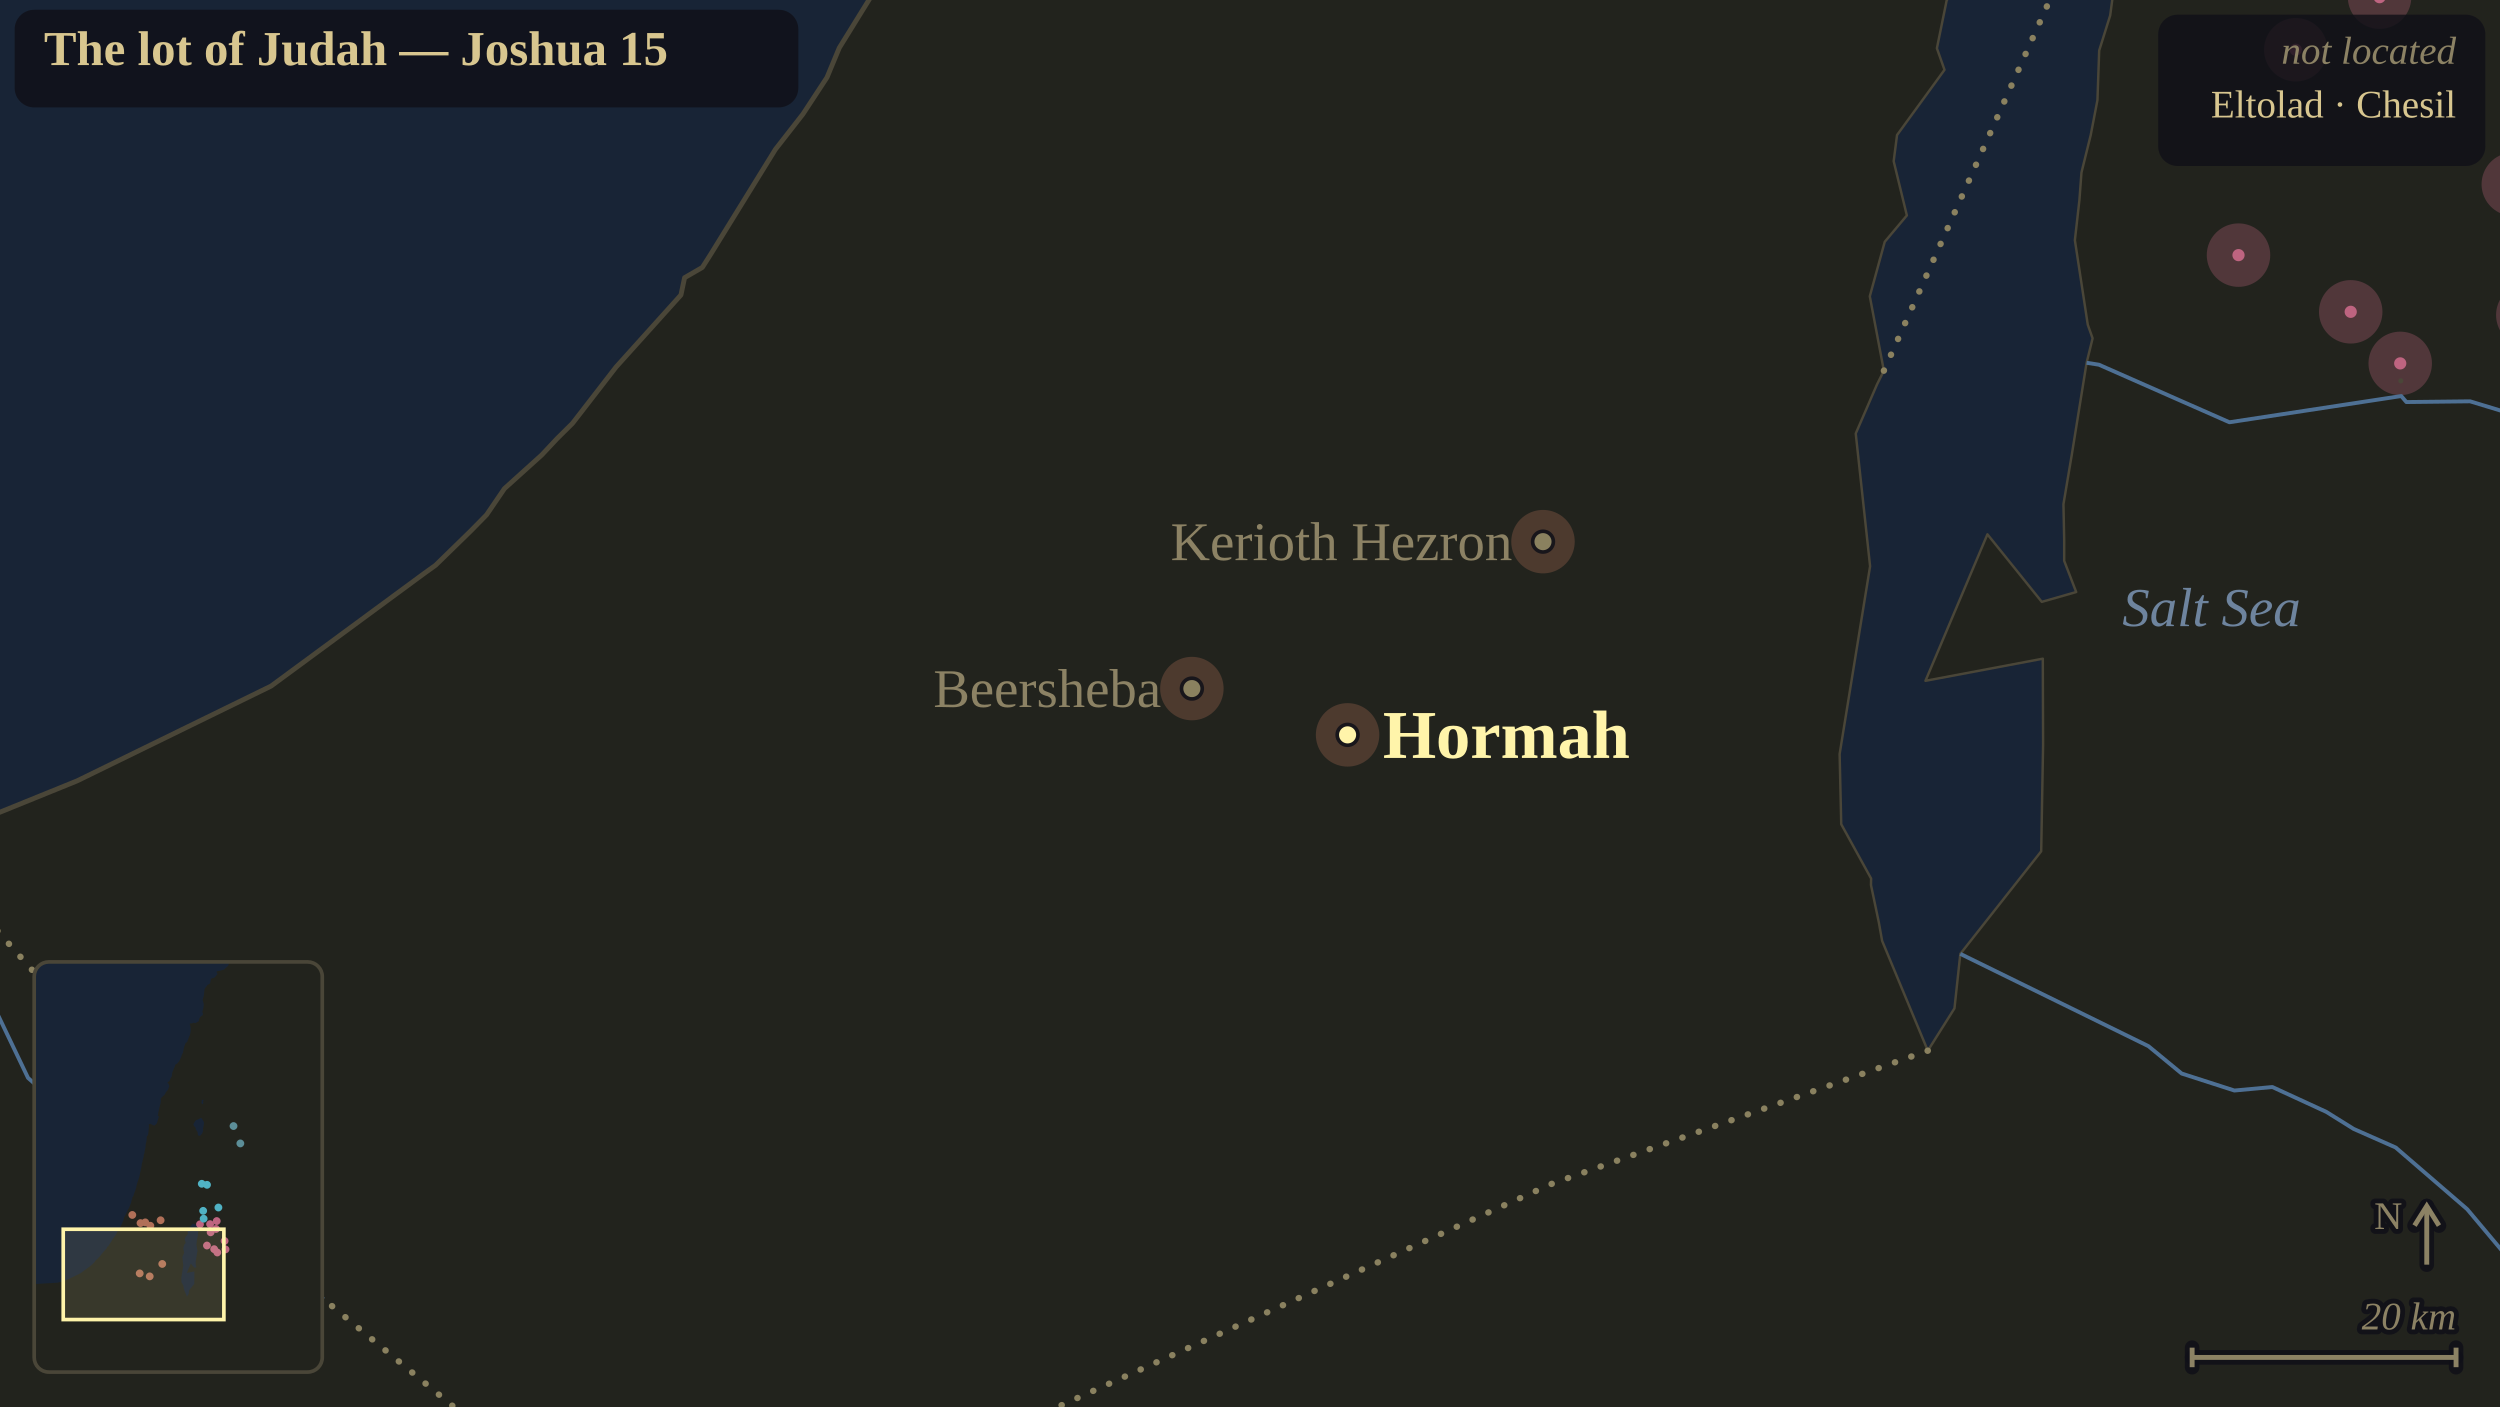
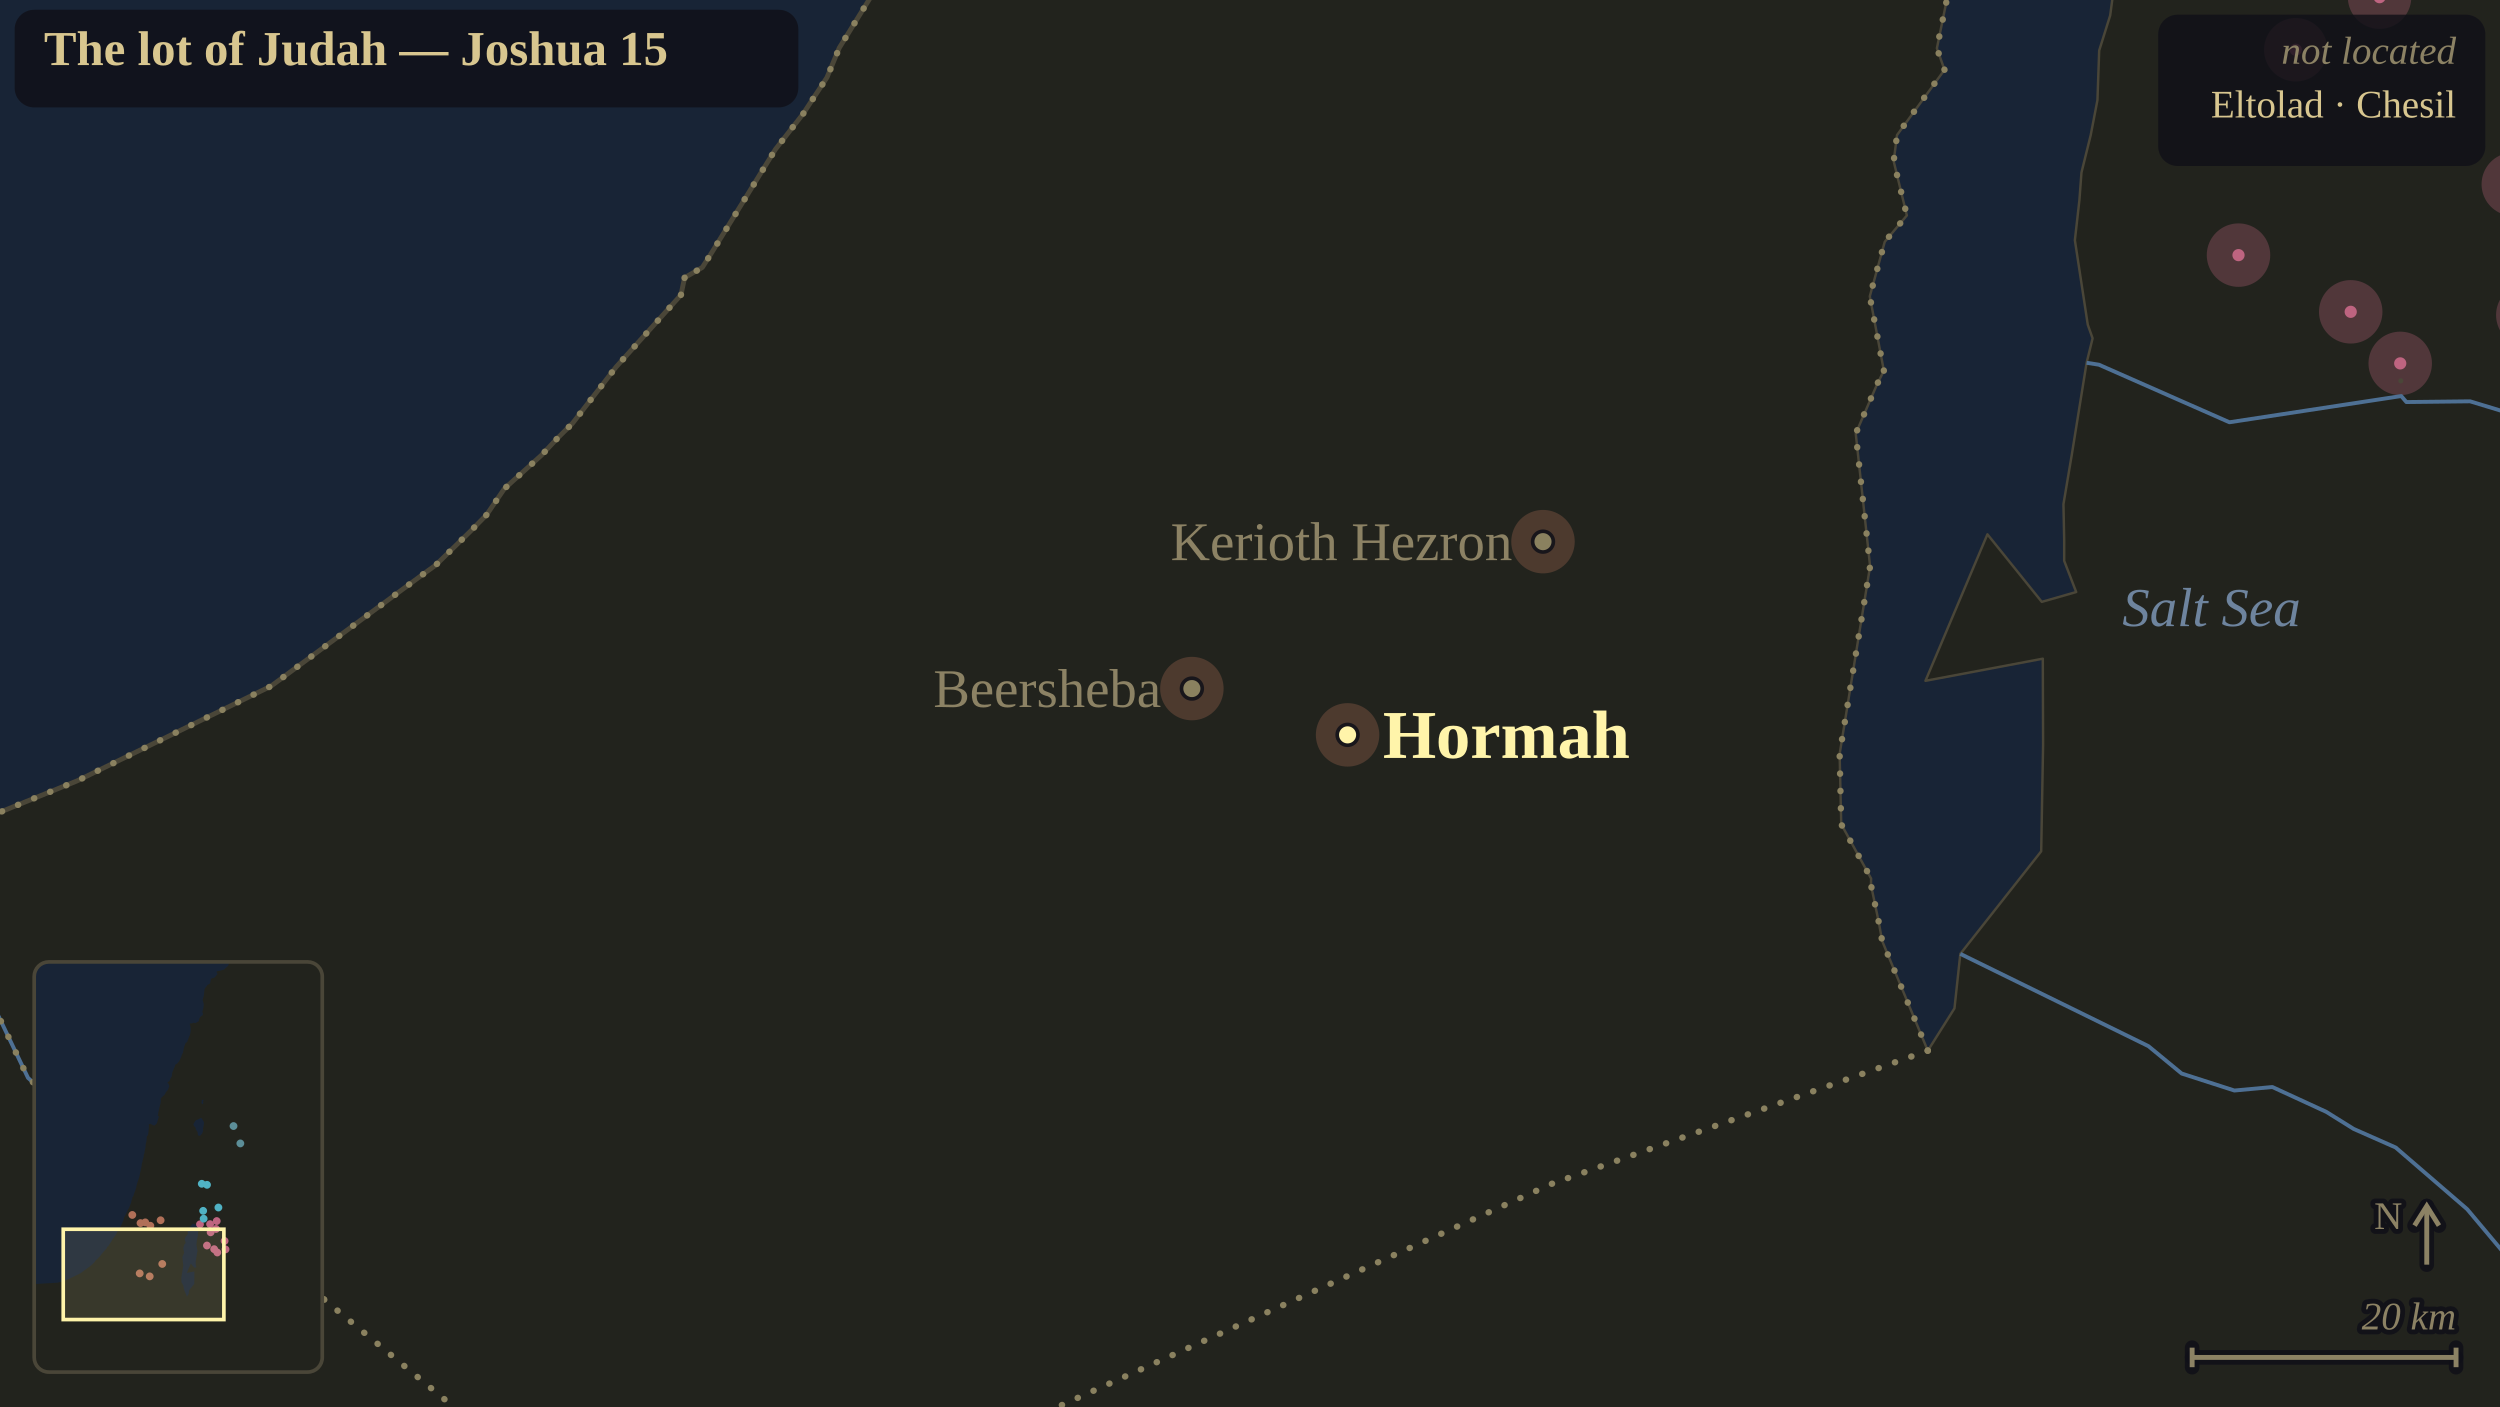
<svg xmlns="http://www.w3.org/2000/svg" viewBox="0 0 1024 576" width="1024" height="576" font-family="Georgia, 'Times New Roman', serif">
  <rect width="1024" height="576" fill="rgb(16,16,24)" />
  <g transform="translate(-65.01 -1641.14)">
    <animateTransform attributeName="transform" type="translate" values="-65.01 -1641.14;79.53 -1534.28" dur="0.90s" begin="0s" fill="freeze" calcMode="spline" keyTimes="0;1" keySplines="0.42 0 0.58 1" />
    <g transform="scale(6)">
      <rect x="-211.32" y="-250" width="693.11" height="915" fill="rgb(24,36,54)" />
      <polygon points="132.45,-212.6 133.3,-210.7 134.4,-209 137.61,-211.1 139.47,-211.8 144.54,-212.3 152.91,-211.5 154.51,-213.5 158.06,-218.5 161.61,-223.5 164.57,-227.6 161.02,-228.4 159.42,-229.9 163.47,-231.6 166.26,-231.6 172.52,-231.5 173.87,-232.8 178.86,-237.2 183.17,-241.9 184.52,-243.1 187.31,-246.2 189.34,-247 193.48,-247.1 195.51,-246.7 199.06,-244.7 201.43,-241.7 203.79,-239.5 204.38,-238 206.24,-230.3 207.09,-223.6 207.93,-221 207.85,-218.3 205.57,-214.4 204.05,-214.7 202.86,-213.8 201.43,-212 199.65,-211.5 198.13,-210.3 193.56,-205.7 189.85,-202.9 186.13,-201.7 180.55,-196.2 175.65,-191.5 171.67,-186.8 172.43,-184 175.56,-179.1 179.96,-172.3 183.17,-167.3 184.18,-165.6 187.06,-159.5 186.21,-155.5 184.61,-149.4 182.07,-145.5 177.5,-141.2 175.48,-140.3 174.46,-140.8 173.36,-140.4 176.24,-133.6 176.66,-131.3 174.63,-125.9 171.33,-122.9 171.67,-118.7 171.25,-115.7 169.14,-114.4 166.35,-113.7 166.6,-112.9 167.78,-112.7 168.29,-111.8 168.12,-110.8 169.31,-110 170.32,-108.7 170.66,-107.4 170.32,-106.4 167.78,-105.1 169.22,-104.4 173.28,-104.4 177.76,-102.1 182.58,-96.6 183.17,-92.8 183.17,-91 183.51,-85.6 183.76,-81.3 184.27,-79.5 184.69,-73.2 183.76,-72.2 183.17,-69.9 181.9,-62 181.22,-59 179.87,-53.9 180.21,-48.9 179.7,-46.3 179.96,-43.7 181.14,-39 181.14,-36.8 181.56,-34.4 182.41,-32 184.44,-26.7 186.89,-21.3 187.9,-18.8 188.24,-16 187.82,-11 186.21,-6.3 181.56,-2.1 176.91,-0.9 175.73,-0.7 173.7,-0.1 174.88,2.6 171.76,6.2 167.95,7.5 166.94,12.5 164.15,14.2 161.11,18.3 161.02,19.5 160.52,23.9 160.26,25.7 159.08,30 159.92,33 160.26,35 159.84,38.7 158.66,43.1 159.25,43.7 159.42,45.7 158.74,46.5 156.71,47.9 156.04,49.2 155.36,50 155.27,51.7 154.68,52.8 151.47,54.6 149.44,54.2 147.67,55 146.57,54.9 145.64,55.1 145.3,55.7 145.64,56.3 145.98,57.3 146.31,58.8 146.4,62.6 145.81,66.4 143.69,71.7 142.68,74.5 140.82,76.1 139.38,80.2 138.12,86.1 136.93,88.5 136.09,91.3 133.89,95.5 131.78,97.8 130,98.8 129.66,100.2 126.87,106.9 126.28,111.1 124.59,114.2 124.17,115.6 122.82,117 121.97,117.4 121.8,118.3 122.9,119 123.66,121.8 122.31,125.2 119.86,128.5 118.76,130.6 115.21,133.9 114.45,135.7 114.6,136.2 114.65,137.39 114.25,140.19 113.22,144.05 112.61,147.04 112.06,149.08 111.82,151.23 111.28,153.07 111.55,153.06 112.61,154 110.52,160.92 109.98,161.69 108.69,162.73 107.86,163.56 106.04,162.99 103.71,161.59 102.49,161.96 101.88,162.51 102,164.39 101.52,170.31 101.24,172.63 100.65,174.15 100.07,174.47 99.6,175.64 99.62,178 99.25,180.81 98.59,183.26 98.47,186.11 97.37,191.04 97.23,192.89 96.29,194.77 96.6,195.93 95.81,198.57 95.35,200.39 95.04,202.14 94.34,204.75 94.27,205.42 94.09,207.03 93.87,208.14 93.03,211.94 91.77,218.19 90.93,220.64 89.33,225.48 88.78,227.64 88.57,229.08 87.72,231.94 86.71,234.61 86.49,235.22 86.15,235.95 85.75,237.54 85.46,238.47 84.48,239.64 84.29,241.36 83.57,242.83 83.05,245.38 80.92,250.81 80.37,251.97 79.73,252.72 79.37,254.26 76.15,260.26 75.34,261.97 75.3,263.47 74.22,265.53 73.72,266.97 71.78,270.89 68.13,276.79 67.29,278.81 65.65,281.31 63.77,283.72 59.34,290.9 58.78,291.78 57.57,292.48 57.32,293.66 52.89,298.58 49.92,302.42 48.86,303.47 47.82,304.58 45.27,306.88 44.05,308.67 42.99,309.75 40.57,312.11 39.79,312.67 29.34,320.36 16.1,326.83 8.76,329.81 7.36,329.6 7.02,329.92 4.78,330.43 -8.65,331.21 -22.07,332 -28.25,327.56 -47.36,323.17 -55.09,322.5 -61.31,326.56 -82.65,330.8 -103.98,335.03 -122.28,317.69 -130.08,318 -141.35,309.37 -152.2,300.33 -161.05,292.31 -161.39,292.5 -167.52,298.31 -188.2,300.88 -206.93,292.89 -295.84,292.89 -295.84,765 566.33,765 566.33,-350 132.45,-350" fill="rgb(34,35,29)" />
      <polygon points="157.36,155.38 158,155.67 160.23,159.36 160.41,159.83 160.48,160.89 160.18,163.06 159.99,164.06 159.7,165.97 159.4,166.44 159.61,168.47 159.42,169.33 159.21,170.19 158.22,172.53 157.83,172.69 156.36,174.37 155.46,174.36 154.11,173.84 154,173.2 153.89,172.67 153.84,171.58 153.72,170.83 153.11,169.22 152.24,168.33 151.89,167.47 151.57,166.34 151.49,165.64 151,164.92 150.08,164.36 149.45,162.86 149.24,162.5 149.37,161.67 149.85,161.06 150.05,160.57 151.21,158.5 152.17,157.81 154.26,156.89 155.27,156.31 155.93,156.06" fill="rgb(24,36,54)" />
      <polygon points="158.84,140.94 158.06,139.91 157.73,139.11 158.23,136.25 160.35,136.11 159.38,137.97 159.82,139.47 159.75,139.87 159.06,140.47" fill="rgb(24,36,54)" />
      <polygon points="152.85,268.86 154.35,268.1 155.13,272.78 154.89,274.58 154.14,276.97 154.02,280.36 153.56,282.75 152.93,285.3 152.79,287.18 152.48,289.92 153.36,295.69 153.69,296.62 153.28,298.29 152.27,304.56 151.7,307.94 151.75,310.39 151.75,311.81 152.57,313.94 150.22,314.61 146.51,310 142.28,320 150.29,318.49 150.31,324.36 150.18,331.64 144.66,338.64 144.26,342.36 142.44,345.25 139.32,337.75 139.1,336.51 138.56,333.94 138.57,333.5 136.53,329.79 136.42,325 138.5,312.18 137.52,303.12 138.98,299.75 139.44,298.83 138.48,293.75 139.5,290.03 141.01,288.23 140.11,284.53 140.34,282.74 143.58,278.29 143.06,276.82 143.73,273.54 146.18,270.45 148.58,267.67" fill="rgb(24,36,54)" />
      <g stroke-width="4.333" stroke-linejoin="round" stroke-linecap="round">
        <path d="M174.69 298.33h0" stroke="rgb(190,100,128)" stroke-opacity="0.3" />
        <path d="M173.28 273.33h0" stroke="rgb(190,100,128)" stroke-opacity="0.3" />
        <path d="M174.03 264.92h0" stroke="rgb(190,100,128)" stroke-opacity="0.3" />
        <path d="M171.31 294.81h0" stroke="rgb(190,100,128)" stroke-opacity="0.3" />
        <path d="M167.56 276.92h0" stroke="rgb(190,100,128)" stroke-opacity="0.3" />
        <path d="M182.41 286.1h0" stroke="rgb(190,100,128)" stroke-opacity="0.3" />
        <path d="M183.4 295.03h0" stroke="rgb(190,100,128)" stroke-opacity="0.3" />
        <path d="M163.65 290.94h0" stroke="rgb(190,100,128)" stroke-opacity="0.3" />
        <path d="M166.99 268.22h0" stroke="rgb(190,100,128)" stroke-opacity="0.3" />
        <path d="M156.24 268.41h0" stroke="rgb(190,100,128)" stroke-opacity="0.3" />
        <path d="M175.82 250.55h0" stroke="rgb(80,178,196)" stroke-opacity="0.3" />
        <path d="M163.7 226.43h0" stroke="rgb(80,178,196)" stroke-opacity="0.3" />
        <path d="M160.13 262.44h0" stroke="rgb(80,178,196)" stroke-opacity="0.3" />
        <path d="M159.64 254.09h0" stroke="rgb(80,178,196)" stroke-opacity="0.3" />
        <path d="M158.17 225.34h0" stroke="rgb(80,178,196)" stroke-opacity="0.3" />
        <path d="M191.87 164h0" stroke="rgb(92,142,152)" stroke-opacity="0.3" />
        <path d="M199.15 182.47h0" stroke="rgb(92,142,152)" stroke-opacity="0.3" />
        <path d="M114.43 264.1h0" stroke="rgb(176,112,88)" stroke-opacity="0.3" />
        <path d="M103.52 269.94h0" stroke="rgb(176,112,88)" stroke-opacity="0.3" />
        <path d="M98.12 266.36h0" stroke="rgb(176,112,88)" stroke-opacity="0.3" />
        <path d="M93.07 267.11h0" stroke="rgb(176,112,88)" stroke-opacity="0.3" />
        <path d="M84.35 258.44h0" stroke="rgb(176,112,88)" stroke-opacity="0.3" />
        <path d="M116.17 310.5h0" stroke="rgb(176,112,88)" stroke-opacity="0.3" />
        <path d="M92.2 320.53h0" stroke="rgb(176,112,88)" stroke-opacity="0.3" />
        <path d="M102.83 323.69h0" stroke="rgb(176,112,88)" stroke-opacity="0.3" />
        <g opacity="0">
          <animate attributeName="opacity" values="0;1" begin="0.90s" dur="0.80s" fill="freeze" calcMode="spline" keyTimes="0;1" keySplines="0.42 0 0.58 1" />
          <path d="M78.74 305.88h0" stroke="rgb(176,112,88)" stroke-opacity="0.3" />
        </g>
      </g>
      <g stroke-width="0.167" stroke-linejoin="round">
        <polygon points="157.36,155.38 158,155.67 160.23,159.36 160.41,159.83 160.48,160.89 160.18,163.06 159.99,164.06 159.7,165.97 159.4,166.44 159.61,168.47 159.42,169.33 159.21,170.19 158.22,172.53 157.83,172.69 156.36,174.37 155.46,174.36 154.11,173.84 154,173.2 153.89,172.67 153.84,171.58 153.72,170.83 153.11,169.22 152.24,168.33 151.89,167.47 151.57,166.34 151.49,165.64 151,164.92 150.08,164.36 149.45,162.86 149.24,162.5 149.37,161.67 149.85,161.06 150.05,160.57 151.21,158.5 152.17,157.81 154.26,156.89 155.27,156.31 155.93,156.06" fill="none" stroke="rgb(74,70,56)" />
        <polygon points="158.84,140.94 158.06,139.91 157.73,139.11 158.23,136.25 160.35,136.11 159.38,137.97 159.82,139.47 159.75,139.87 159.06,140.47" fill="none" stroke="rgb(74,70,56)" />
        <polygon points="152.85,268.86 154.35,268.1 155.13,272.78 154.89,274.58 154.14,276.97 154.02,280.36 153.56,282.75 152.93,285.3 152.79,287.18 152.48,289.92 153.36,295.69 153.69,296.62 153.28,298.29 152.27,304.56 151.7,307.94 151.75,310.39 151.75,311.81 152.57,313.94 150.22,314.61 146.51,310 142.28,320 150.29,318.49 150.31,324.36 150.18,331.64 144.66,338.64 144.26,342.36 142.44,345.25 139.32,337.75 139.1,336.51 138.56,333.94 138.57,333.5 136.53,329.79 136.42,325 138.5,312.18 137.52,303.12 138.98,299.75 139.44,298.83 138.48,293.75 139.5,290.03 141.01,288.23 140.11,284.53 140.34,282.74 143.58,278.29 143.06,276.82 143.73,273.54 146.18,270.45 148.58,267.67" fill="none" stroke="rgb(74,70,56)" />
      </g>
      <g stroke-width="0.333" stroke-linejoin="round">
        <polyline points="132.45,-212.6 133.3,-210.7 134.4,-209 137.61,-211.1 139.47,-211.8 144.54,-212.3 152.91,-211.5 154.51,-213.5 158.06,-218.5 161.61,-223.5 164.57,-227.6 161.02,-228.4 159.42,-229.9 163.47,-231.6 166.26,-231.6 172.52,-231.5 173.87,-232.8 178.86,-237.2 183.17,-241.9 184.52,-243.1 187.31,-246.2 189.34,-247 193.48,-247.1 195.51,-246.7 199.06,-244.7 201.43,-241.7 203.79,-239.5 204.38,-238 206.24,-230.3 207.09,-223.6 207.93,-221 207.85,-218.3 205.57,-214.4 204.05,-214.7 202.86,-213.8 201.43,-212 199.65,-211.5 198.13,-210.3 193.56,-205.7 189.85,-202.9 186.13,-201.7 180.55,-196.2 175.65,-191.5 171.67,-186.8 172.43,-184 175.56,-179.1 179.96,-172.3 183.17,-167.3 184.18,-165.6 187.06,-159.5 186.21,-155.5 184.61,-149.4 182.07,-145.5 177.5,-141.2 175.48,-140.3 174.46,-140.8 173.36,-140.4 176.24,-133.6 176.66,-131.3 174.63,-125.9 171.33,-122.9 171.67,-118.7 171.25,-115.7 169.14,-114.4 166.35,-113.7 166.6,-112.9 167.78,-112.7 168.29,-111.8 168.12,-110.8 169.31,-110 170.32,-108.7 170.66,-107.4 170.32,-106.4 167.78,-105.1 169.22,-104.4 173.28,-104.4 177.76,-102.1 182.58,-96.6 183.17,-92.8 183.17,-91 183.51,-85.6 183.76,-81.3 184.27,-79.5 184.69,-73.2 183.76,-72.2 183.17,-69.9 181.9,-62 181.22,-59 179.87,-53.9 180.21,-48.9 179.7,-46.3 179.96,-43.7 181.14,-39 181.14,-36.8 181.56,-34.4 182.41,-32 184.44,-26.7 186.89,-21.3 187.9,-18.8 188.24,-16 187.82,-11 186.21,-6.3 181.56,-2.1 176.91,-0.9 175.73,-0.7 173.7,-0.1 174.88,2.6 171.76,6.2 167.95,7.5 166.94,12.5 164.15,14.2 161.11,18.3 161.02,19.5 160.52,23.9 160.26,25.7 159.08,30 159.92,33 160.26,35 159.84,38.7 158.66,43.1 159.25,43.7 159.42,45.7 158.74,46.5 156.71,47.9 156.04,49.2 155.36,50 155.27,51.7 154.68,52.8 151.47,54.6 149.44,54.2 147.67,55 146.57,54.9 145.64,55.1 145.3,55.7 145.64,56.3 145.98,57.3 146.31,58.8 146.4,62.6 145.81,66.4 143.69,71.7 142.68,74.5 140.82,76.1 139.38,80.2 138.12,86.1 136.93,88.5 136.09,91.3 133.89,95.5 131.78,97.8 130,98.8 129.66,100.2 126.87,106.9 126.28,111.1 124.59,114.2 124.17,115.6 122.82,117 121.97,117.4 121.8,118.3 122.9,119 123.66,121.8 122.31,125.2 119.86,128.5 118.76,130.6 115.21,133.9 114.45,135.7 114.6,136.2 114.65,137.39 114.25,140.19 113.22,144.05 112.61,147.04 112.06,149.08 111.82,151.23 111.28,153.07 111.55,153.06 112.61,154 110.52,160.92 109.98,161.69 108.69,162.73 107.86,163.56 106.04,162.99 103.71,161.59 102.49,161.96 101.88,162.51 102,164.39 101.52,170.31 101.24,172.63 100.65,174.15 100.07,174.47 99.6,175.64 99.62,178 99.25,180.81 98.59,183.26 98.47,186.11 97.37,191.04 97.23,192.89 96.29,194.77 96.6,195.93 95.81,198.57 95.35,200.39 95.04,202.14 94.34,204.75 94.27,205.42 94.09,207.03 93.87,208.14 93.03,211.94 91.77,218.19 90.93,220.64 89.33,225.48 88.78,227.64 88.57,229.08 87.72,231.94 86.71,234.61 86.49,235.22 86.15,235.95 85.75,237.54 85.46,238.47 84.48,239.64 84.29,241.36 83.57,242.83 83.05,245.38 80.92,250.81 80.37,251.97 79.73,252.72 79.37,254.26 76.15,260.26 75.34,261.97 75.3,263.47 74.22,265.53 73.72,266.97 71.78,270.89 68.13,276.79 67.29,278.81 65.65,281.31 63.77,283.72 59.34,290.9 58.78,291.78 57.57,292.48 57.32,293.66 52.89,298.58 49.92,302.42 48.86,303.47 47.82,304.58 45.27,306.88 44.05,308.67 42.99,309.75 40.57,312.11 39.79,312.67 29.34,320.36 16.1,326.83 8.76,329.81 7.36,329.6 7.02,329.92 4.78,330.43 -8.65,331.21 -22.07,332 -28.25,327.56 -47.36,323.17 -55.09,322.5 -61.31,326.56 -82.65,330.8 -103.98,335.03 -122.28,317.69 -130.08,318 -141.35,309.37 -152.2,300.33 -161.05,292.31 -161.39,292.5 -167.52,298.31 -188.2,300.88 -206.93,292.89" fill="none" stroke="rgb(74,70,56)" />
      </g>
      <g stroke-width="0.267" stroke-linejoin="round">
        <polyline points="163.79,103.59 162.53,104.14 159.87,112.99 158.36,117.73 158.45,121.18 158.44,122.48 158,126.33" fill="none" stroke="rgb(78,112,148)" />
        <polyline points="160.77,120.1 159.64,122 158.57,125.41 158,126.33" fill="none" stroke="rgb(78,112,148)" />
        <polyline points="164.36,120.16 163.3,120.9 159.81,123.36 159.16,125.13 158.57,125.41" fill="none" stroke="rgb(78,112,148)" />
        <polyline points="158,126.33 157.85,126.67 157.19,127.78 157.15,134.67 158.84,140.94 158.77,142.78 158.77,143.97 158.86,149.19 158.27,151.82 158.55,152.8 157.49,154.85 157.36,155.38" fill="none" stroke="rgb(78,112,148)" />
        <polyline points="154.11,173.84 153.25,174.77 153.14,176.11 153.36,180.22 153.39,182.53 154.26,185.94 153.31,188.33 154.31,195.31 153.68,200.89 152.74,203.59 152.5,206.11 151.98,208.53 152.9,209.97 152.94,213.03 153.14,217.64 153.15,219.84 153.16,225.84 151.56,233.47 150.89,234.74 151.85,245.84 151.24,257.06 151.37,257.58 151.85,261.29 151.99,264.89 152.85,268.86" fill="none" stroke="rgb(78,112,148)" />
        <polyline points="179.31,171.58 177.76,172.03 176.71,172.49 172.26,170.69 169.1,170.83 164.25,174.1 161.9,176.6 160.32,177.06 153.36,180.22" fill="none" stroke="rgb(78,112,148)" />
        <polyline points="183.68,251.56 184.78,249.95 188.16,246.2 194.11,243.22 196.17,236.26 196.57,231.93 190.94,224.61 181.29,222.46 178.76,223.44 173.13,225.96 163.69,226.44 160.52,225.52 154.81,230.79 151.56,233.47" fill="none" stroke="rgb(78,112,148)" />
        <polyline points="185.97,302.9 179.46,300.92 175.11,300.97 174.76,300.56 163.03,302.35 154.12,298.42 153.28,298.29" fill="none" stroke="rgb(78,112,148)" />
        <polyline points="182.14,359.5 179.26,356.07 174.38,351.86 171.51,350.59 169.65,349.43 165.96,347.73 163.37,347.97 159.77,346.81 157.5,344.94 144.66,338.64" fill="none" stroke="rgb(78,112,148)" />
        <polyline points="131.37,197.17 126.79,186.67 119.9,179.63 114.93,176.47 113.92,172.51 112.64,170.48 110.66,166.33 107.86,163.56" fill="none" stroke="rgb(78,112,148)" />
        <polyline points="99.47,234.56 98.54,233.81 98.14,232.27 97.09,232.61 94.67,233.44 89.48,235.36 88.9,235.03 88.23,235.2 86.71,234.61" fill="none" stroke="rgb(78,112,148)" />
        <polyline points="32.94,362.22 31.06,361.19 22.82,356 12.75,347.11 4.78,330.43" fill="none" stroke="rgb(78,112,148)" />
      </g>
      <g stroke-width="0.333" stroke-dasharray="0.017,1.167" stroke-linejoin="round" stroke-linecap="round">
        <polyline points="174.69,298.33 174.76,300.56" fill="none" stroke="rgb(74,70,56)" />
-         <polyline points="151.56,233.47 154.11,173.84" fill="none" stroke="rgb(74,70,56)" />
+         <polyline points="151.99,264.89 151.85,261.29 151.37,257.58 151.24,257.06 151.85,245.84 150.89,234.74 151.56,233.47" fill="none" stroke="rgb(74,70,56)" />
+         <polyline points="151.56,233.47 153.16,225.84 153.15,219.84 153.14,217.64 152.94,213.03 152.9,209.97 151.98,208.53 152.5,206.11 152.74,203.59 153.68,200.89 154.31,195.31 153.31,188.33 154.26,185.94 153.39,182.53 153.36,180.22 153.14,176.11 153.25,174.77 154.11,173.84" fill="none" stroke="rgb(74,70,56)" />
      </g>
      <g stroke-width="0.433" stroke-dasharray="0.017,1.167" stroke-linejoin="round" stroke-linecap="round">
-         <polyline points="142.44,345.25 116.79,354.33 58.17,380.8" fill="none" stroke="rgb(138,129,95)" />
-         <polyline points="58.17,380.8 52.12,378.11 32.94,362.22 4.78,330.43" fill="none" stroke="rgb(138,129,95)" />
-         <polyline points="139.44,298.83 152.85,268.86" fill="none" stroke="rgb(138,129,95)" />
+         <polyline points="142.44,345.25 116.79,354.33" fill="none" stroke="rgb(138,129,95)" />
+         <polyline points="116.79,354.33 58.17,380.8" fill="none" stroke="rgb(138,129,95)" />
+         <polyline points="58.17,380.8 52.12,378.11" fill="none" stroke="rgb(138,129,95)" />
+         <polyline points="52.12,378.11 32.94,362.22" fill="none" stroke="rgb(138,129,95)" />
+         <polyline points="32.94,362.22 31.06,361.19 22.82,356 12.75,347.11 4.78,330.43" fill="none" stroke="rgb(138,129,95)" />
+         <polyline points="142.44,345.25 139.32,337.75 139.1,336.51 138.56,333.94 138.57,333.5 136.53,329.79 136.42,325 138.5,312.18 137.52,303.12 138.98,299.75 139.44,298.83" fill="none" stroke="rgb(138,129,95)" />
+         <polyline points="139.44,298.83 138.48,293.75 139.5,290.03 141.01,288.23 140.11,284.53 140.34,282.74 143.58,278.29 143.06,276.82 143.73,273.54 146.18,270.45 148.58,267.67 152.85,268.86" fill="none" stroke="rgb(138,129,95)" />
        <polyline points="152.85,268.86 148.08,262.97" fill="none" stroke="rgb(138,129,95)" />
        <polyline points="148.08,262.97 125.61,268.28" fill="none" stroke="rgb(138,129,95)" />
-         <polyline points="125.61,268.28 124.93,268.08 125.45,267.33 124.18,268.68" fill="none" stroke="rgb(138,129,95)" />
-         <polyline points="124.18,268.68 122.28,265.56 114.43,264.1" fill="none" stroke="rgb(138,129,95)" />
-         <polyline points="114.43,264.1 109.98,266.89 103.52,269.94 98.12,266.36" fill="none" stroke="rgb(138,129,95)" />
-         <polyline points="98.12,266.36 93.07,267.11 84.35,258.44 80.92,250.81" fill="none" stroke="rgb(138,129,95)" />
+         <polyline points="125.61,268.28 124.93,268.08" fill="none" stroke="rgb(138,129,95)" />
+         <polyline points="124.93,268.08 124.18,268.68" fill="none" stroke="rgb(138,129,95)" />
+         <polyline points="124.18,268.68 122.28,265.56" fill="none" stroke="rgb(138,129,95)" />
+         <polyline points="122.28,265.56 114.43,264.1" fill="none" stroke="rgb(138,129,95)" />
+         <polyline points="114.43,264.1 109.98,266.89" fill="none" stroke="rgb(138,129,95)" />
+         <polyline points="109.98,266.89 103.52,269.94" fill="none" stroke="rgb(138,129,95)" />
+         <polyline points="103.52,269.94 98.12,266.36" fill="none" stroke="rgb(138,129,95)" />
+         <polyline points="98.12,266.36 93.07,267.11" fill="none" stroke="rgb(138,129,95)" />
+         <polyline points="93.07,267.11 84.35,258.44" fill="none" stroke="rgb(138,129,95)" />
+         <polyline points="84.35,258.44 80.92,250.81" fill="none" stroke="rgb(138,129,95)" />
+         <polyline points="80.92,250.81 80.37,251.97 79.73,252.72 79.37,254.26 76.15,260.26 75.34,261.97 75.3,263.47 74.22,265.53 73.72,266.97 71.78,270.89 68.13,276.79 67.29,278.81 65.65,281.31 63.77,283.72 59.34,290.9 58.78,291.78 57.57,292.48" fill="none" stroke="rgb(138,129,95)" />
+         <polyline points="57.57,292.48 57.32,293.66 52.89,298.58 49.92,302.42 48.86,303.47 47.82,304.58 45.27,306.88 44.05,308.67 42.99,309.75 40.57,312.11 39.79,312.67 29.34,320.36 16.1,326.83 8.76,329.81 7.36,329.6 7.02,329.92 4.78,330.43" fill="none" stroke="rgb(138,129,95)" />
      </g>
      <g stroke-width="0.833" stroke-linejoin="round" stroke-linecap="round">
        <path d="M174.69 298.33h0" stroke="rgb(190,100,128)" />
        <path d="M173.28 273.33h0" stroke="rgb(190,100,128)" />
        <path d="M174.03 264.92h0" stroke="rgb(190,100,128)" />
        <path d="M171.31 294.81h0" stroke="rgb(190,100,128)" />
        <path d="M167.56 276.92h0" stroke="rgb(190,100,128)" />
        <path d="M182.41 286.1h0" stroke="rgb(190,100,128)" />
        <path d="M183.4 295.03h0" stroke="rgb(190,100,128)" />
        <path d="M163.65 290.94h0" stroke="rgb(190,100,128)" />
        <path d="M166.99 268.22h0" stroke="rgb(190,100,128)" />
        <path d="M156.24 268.41h0" stroke="rgb(190,100,128)" />
        <path d="M175.82 250.55h0" stroke="rgb(80,178,196)" />
        <path d="M163.7 226.43h0" stroke="rgb(80,178,196)" />
        <path d="M160.13 262.44h0" stroke="rgb(80,178,196)" />
        <path d="M159.64 254.09h0" stroke="rgb(80,178,196)" />
        <path d="M158.17 225.34h0" stroke="rgb(80,178,196)" />
        <path d="M191.87 164h0" stroke="rgb(92,142,152)" />
        <path d="M199.15 182.47h0" stroke="rgb(92,142,152)" />
        <path d="M114.43 264.1h0" stroke="rgb(176,112,88)" />
        <path d="M103.52 269.94h0" stroke="rgb(176,112,88)" />
        <path d="M98.12 266.36h0" stroke="rgb(176,112,88)" />
        <path d="M93.07 267.11h0" stroke="rgb(176,112,88)" />
        <path d="M84.35 258.44h0" stroke="rgb(176,112,88)" />
        <path d="M116.17 310.5h0" stroke="rgb(176,112,88)" />
        <path d="M92.2 320.53h0" stroke="rgb(176,112,88)" />
        <path d="M102.83 323.69h0" stroke="rgb(176,112,88)" />
      </g>
      <g stroke-width="1.667" stroke-linecap="round">
        <path d="M102.83 323.69h0" stroke="rgb(16,16,24)" stroke-opacity="0.85">
          <animate attributeName="opacity" values="1;0" begin="0.30s" dur="0.45s" fill="freeze" calcMode="spline" keyTimes="0;1" keySplines="0.42 0 0.58 1" />
        </path>
      </g>
      <g stroke-width="1.167" stroke-linecap="round">
        <path d="M102.83 323.69h0" stroke="rgb(255,244,170)">
          <animate attributeName="opacity" values="1;0" begin="0.30s" dur="0.45s" fill="freeze" calcMode="spline" keyTimes="0;1" keySplines="0.42 0 0.58 1" />
        </path>
      </g>
      <g stroke-width="1.667" stroke-linecap="round">
        <path d="M78.74 305.88h0" stroke="rgb(16,16,24)" stroke-opacity="0.85" opacity="0">
          <animate attributeName="opacity" values="0;1" begin="0.95s" dur="0.50s" fill="freeze" calcMode="spline" keyTimes="0;1" keySplines="0.42 0 0.58 1" />
        </path>
        <path d="M114.43 264.1h0" stroke="rgb(16,16,24)" stroke-opacity="0.85" />
        <path d="M103.52 269.94h0" stroke="rgb(16,16,24)" stroke-opacity="0.85" />
        <path d="M93.07 267.11h0" stroke="rgb(16,16,24)" stroke-opacity="0.85" />
        <path d="M116.17 310.5h0" stroke="rgb(16,16,24)" stroke-opacity="0.85" />
        <path d="M92.2 320.53h0" stroke="rgb(16,16,24)" stroke-opacity="0.85" />
        <path d="M102.83 323.69h0" stroke="rgb(16,16,24)" stroke-opacity="0.85" opacity="0">
          <animate attributeName="opacity" values="0;1" begin="0.35s" dur="0.50s" fill="freeze" calcMode="spline" keyTimes="0;1" keySplines="0.42 0 0.58 1" />
        </path>
      </g>
      <g stroke-width="1.167" stroke-linecap="round">
        <path d="M78.74 305.88h0" stroke="rgb(255,244,170)" opacity="0">
          <animate attributeName="opacity" values="0;1" begin="0.95s" dur="0.50s" fill="freeze" calcMode="spline" keyTimes="0;1" keySplines="0.42 0 0.58 1" />
        </path>
        <path d="M114.43 264.1h0" stroke="rgb(138,129,95)" />
        <path d="M103.52 269.94h0" stroke="rgb(138,129,95)" />
        <path d="M93.07 267.11h0" stroke="rgb(138,129,95)" />
        <path d="M116.17 310.5h0" stroke="rgb(138,129,95)" />
        <path d="M92.2 320.53h0" stroke="rgb(138,129,95)" />
        <path d="M102.83 323.69h0" stroke="rgb(138,129,95)" opacity="0">
          <animate attributeName="opacity" values="0;1" begin="0.35s" dur="0.50s" fill="freeze" calcMode="spline" keyTimes="0;1" keySplines="0.42 0 0.58 1" />
        </path>
      </g>
      <g font-size="3.733">
        <text x="116.17" y="310.5" dx="-0.562em" text-anchor="end" dominant-baseline="central" fill="rgb(140,130,100)">Kerioth Hezron<animate attributeName="opacity" values="1;0" begin="0.00s" dur="0.30s" fill="freeze" calcMode="spline" keyTimes="0;1" keySplines="0.42 0 0.58 1" />
        </text>
      </g>
      <g font-size="3.750">
        <text x="153.84" y="315" dx="0.500em" text-anchor="start" dominant-baseline="central" fill="rgb(110,132,158)" font-style="italic">Salt Sea<animate attributeName="opacity" values="1;0" begin="0.00s" dur="0.45s" fill="freeze" calcMode="spline" keyTimes="0;1" keySplines="0.42 0 0.58 1" />
        </text>
      </g>
      <g font-size="4.667">
        <text x="102.83" y="323.69" dx="0.517em" text-anchor="start" dominant-baseline="central" fill="rgb(255,244,170)" font-weight="bold">Hormah<animate attributeName="opacity" values="1;0" begin="0.00s" dur="0.30s" fill="freeze" calcMode="spline" keyTimes="0;1" keySplines="0.42 0 0.58 1" />
        </text>
      </g>
      <g font-size="3.267">
        <text x="114.43" y="264.1" dx="-0.500em" dy="-0.357em" text-anchor="end" dominant-baseline="text-after-edge" fill="rgb(140,130,100)">Kiriath Jearim</text>
      </g>
      <g font-size="3.733">
        <text x="103.52" y="269.94" dy="0.500em" text-anchor="middle" dominant-baseline="text-before-edge" fill="rgb(140,130,100)" opacity="0">Beth Shemesh<animate attributeName="opacity" values="0;1" begin="0.90s" dur="0.50s" fill="freeze" calcMode="spline" keyTimes="0;1" keySplines="0.42 0 0.58 1" />
        </text>
        <text x="93.07" y="267.11" dx="-0.956em" text-anchor="end" dominant-baseline="central" fill="rgb(140,130,100)">Ekron</text>
        <text x="116.17" y="310.5" dy="-0.500em" text-anchor="middle" dominant-baseline="text-after-edge" fill="rgb(140,130,100)" opacity="0">Kerioth Hezron<animate attributeName="opacity" values="0;1" begin="0.90s" dur="0.50s" fill="freeze" calcMode="spline" keyTimes="0;1" keySplines="0.42 0 0.58 1" />
        </text>
        <text x="92.2" y="320.53" dx="-0.562em" text-anchor="end" dominant-baseline="central" fill="rgb(140,130,100)">Beersheba</text>
        <text x="102.83" y="323.69" dx="0.562em" text-anchor="start" dominant-baseline="central" fill="rgb(140,130,100)" opacity="0">Hormah<animate attributeName="opacity" values="0;1" begin="0.35s" dur="0.40s" fill="freeze" calcMode="spline" keyTimes="0;1" keySplines="0.42 0 0.58 1" />
        </text>
      </g>
      <g font-size="4.667">
        <text x="78.74" y="305.88" dx="0.517em" text-anchor="start" dominant-baseline="central" fill="rgb(255,244,170)" font-weight="bold" opacity="0">Ziklag<animate attributeName="opacity" values="0;1" begin="0.95s" dur="0.50s" fill="freeze" calcMode="spline" keyTimes="0;1" keySplines="0.42 0 0.58 1" />
        </text>
      </g>
    </g>
  </g>
  <rect x="6" y="4" width="321" height="40" rx="8" fill="rgb(16,16,24)" fill-opacity="0.82" />
  <text x="18" y="14" font-size="20" font-weight="bold" fill="rgb(216,198,143)" dominant-baseline="text-before-edge">The lot of Judah — Joshua 15</text>
  <g>
    <animate attributeName="opacity" values="1;0" begin="0.00s" dur="0.35s" fill="freeze" calcMode="spline" keyTimes="0;1" keySplines="0.42 0 0.58 1" />
    <rect x="884" y="6" width="134" height="62" rx="8" fill="rgb(16,16,24)" fill-opacity="0.82" />
    <text x="1006" y="16" font-size="16" font-style="italic" fill="rgb(140,130,100)" text-anchor="end" dominant-baseline="text-before-edge">not located</text>
    <text x="1006" y="38" font-size="16" fill="rgb(216,198,143)" text-anchor="end" dominant-baseline="text-before-edge">Eltolad · Chesil</text>
  </g>
  <g opacity="0">
    <animate attributeName="opacity" values="0;1" begin="0.30s" dur="0.50s" fill="freeze" calcMode="spline" keyTimes="0;1" keySplines="0.42 0 0.58 1" />
    <rect x="815" y="6" width="203" height="62" rx="8" fill="rgb(16,16,24)" fill-opacity="0.82" />
    <text x="1006" y="16" font-size="16" font-style="italic" fill="rgb(140,130,100)" text-anchor="end" dominant-baseline="text-before-edge">not located</text>
    <text x="1006" y="38" font-size="16" fill="rgb(216,198,143)" text-anchor="end" dominant-baseline="text-before-edge">Madmannah · Sansannah</text>
  </g>
  <g stroke="rgb(16,16,24)" stroke-opacity="0.85" stroke-linecap="round" stroke-linejoin="round" stroke-width="6" fill="none">
    <line x1="994" y1="518" x2="994" y2="494" />
    <polyline points="989,502 994,494 999,502" />
    <line x1="897.9" y1="556" x2="1006" y2="556" />
    <line x1="1006" y1="552" x2="1006" y2="560" />
    <g transform="translate(897.9 0)">
      <line x1="0" y1="552" x2="0" y2="560" />
    </g>
  </g>
  <g stroke="rgb(140,130,100)" stroke-width="2" fill="none">
    <line x1="994" y1="518" x2="994" y2="494" />
    <polyline points="989,502 994,494 999,502" />
    <line x1="897.9" y1="556" x2="1006" y2="556" />
    <line x1="1006" y1="552" x2="1006" y2="560" />
    <g transform="translate(897.9 0)">
      <line x1="0" y1="552" x2="0" y2="560" />
    </g>
  </g>
  <text x="984" y="498" font-size="16" fill="rgb(140,130,100)" stroke="rgb(16,16,24)" stroke-opacity="0.85" stroke-width="4" stroke-linejoin="round" paint-order="stroke" text-anchor="end" dominant-baseline="central">N</text>
  <text x="1006" y="548" font-size="16" fill="rgb(140,130,100)" stroke="rgb(16,16,24)" stroke-opacity="0.85" stroke-width="4" stroke-linejoin="round" paint-order="stroke" font-style="italic" text-anchor="end" dominant-baseline="text-after-edge">20 km</text>
  <g opacity="1.00">
    <defs>
      <clipPath id="insetclip">
        <rect x="14" y="394" width="118" height="168" rx="6" />
      </clipPath>
    </defs>
    <g clip-path="url(#insetclip)">
      <rect x="14" y="394" width="118" height="168" fill="rgb(24,36,54)" />
      <polygon points="72.74,316.03 73.07,316.77 73.49,317.42 74.73,316.61 75.44,316.34 77.4,316.15 80.63,316.46 81.24,315.69 82.61,313.76 83.98,311.83 85.12,310.25 83.75,309.94 83.13,309.36 84.7,308.71 85.77,308.71 88.19,308.75 88.71,308.25 90.63,306.55 92.29,304.74 92.81,304.27 93.89,303.08 94.67,302.77 96.27,302.73 97.05,302.89 98.42,303.66 99.33,304.81 100.24,305.66 100.47,306.24 101.19,309.21 101.51,311.79 101.84,312.8 101.81,313.84 100.93,315.34 100.34,315.22 99.89,315.57 99.33,316.27 98.65,316.46 98.06,316.92 96.3,318.69 94.87,319.77 93.43,320.24 91.28,322.36 89.39,324.17 87.86,325.98 88.15,327.06 89.36,328.95 91.05,331.57 92.29,333.5 92.68,334.15 93.79,336.51 93.47,338.05 92.85,340.4 91.87,341.9 90.11,343.56 89.33,343.91 88.94,343.72 88.51,343.87 89.62,346.49 89.78,347.38 89,349.46 87.73,350.62 87.86,352.24 87.7,353.39 86.88,353.89 85.81,354.16 85.91,354.47 86.36,354.55 86.56,354.9 86.49,355.28 86.95,355.59 87.34,356.09 87.47,356.59 87.34,356.98 86.36,357.48 86.92,357.75 88.48,357.75 90.21,358.64 92.06,360.76 92.29,362.22 92.29,362.92 92.42,365 92.52,366.66 92.72,367.35 92.88,369.78 92.52,370.16 92.29,371.05 91.8,374.1 91.54,375.25 91.02,377.22 91.15,379.15 90.96,380.15 91.05,381.15 91.51,382.96 91.51,383.81 91.67,384.74 92,385.66 92.78,387.71 93.73,389.79 94.12,390.75 94.25,391.83 94.08,393.76 93.47,395.57 91.67,397.19 89.88,397.65 89.42,397.73 88.64,397.96 89.1,399 87.89,400.39 86.43,400.89 86.04,402.82 84.96,403.47 83.79,405.06 83.75,405.52 83.56,407.21 83.46,407.91 83,409.57 83.33,410.72 83.46,411.49 83.3,412.92 82.84,414.62 83.07,414.85 83.13,415.62 82.87,415.93 82.09,416.47 81.83,416.97 81.57,417.28 81.54,417.93 81.31,418.36 80.07,419.05 79.29,418.9 78.61,419.2 78.18,419.17 77.82,419.24 77.69,419.47 77.82,419.71 77.95,420.09 78.08,420.67 78.12,422.13 77.89,423.6 77.07,425.64 76.68,426.72 75.97,427.34 75.41,428.92 74.92,431.2 74.47,432.12 74.14,433.2 73.29,434.82 72.48,435.71 71.79,436.09 71.66,436.63 70.59,439.21 70.36,440.83 69.71,442.03 69.55,442.57 69.02,443.11 68.7,443.26 68.63,443.61 69.06,443.88 69.35,444.96 68.83,446.27 67.88,447.54 67.46,448.35 66.09,449.62 65.8,450.32 65.86,450.51 65.88,450.97 65.72,452.05 65.33,453.54 65.09,454.69 64.88,455.48 64.78,456.31 64.58,457.01 64.68,457.01 65.09,457.37 64.28,460.04 64.07,460.34 63.58,460.74 63.26,461.06 62.56,460.84 61.66,460.3 61.19,460.44 60.95,460.65 61,461.38 60.82,463.66 60.7,464.56 60.48,465.14 60.25,465.27 60.07,465.72 60.08,466.63 59.94,467.71 59.68,468.65 59.64,469.75 59.22,471.65 59.16,472.37 58.8,473.09 58.92,473.54 58.61,474.56 58.44,475.26 58.32,475.93 58.05,476.94 58.02,477.2 57.95,477.82 57.87,478.25 57.54,479.71 57.05,482.12 56.73,483.07 56.11,484.93 55.9,485.76 55.82,486.32 55.49,487.42 55.1,488.45 55.02,488.69 54.89,488.97 54.73,489.58 54.62,489.94 54.24,490.39 54.17,491.05 53.89,491.62 53.69,492.6 52.87,494.7 52.66,495.15 52.41,495.43 52.27,496.03 51.03,498.34 50.72,499 50.7,499.58 50.29,500.37 50.1,500.93 49.35,502.44 47.94,504.71 47.62,505.49 46.98,506.46 46.26,507.39 44.55,510.15 44.34,510.49 43.87,510.76 43.77,511.22 42.06,513.12 40.92,514.6 40.51,515 40.11,515.43 39.13,516.32 38.66,517.01 38.25,517.42 37.32,518.33 37.02,518.55 32.98,521.51 27.88,524.01 25.05,525.16 24.51,525.07 24.38,525.2 23.51,525.39 18.34,525.7 13.16,526 10.78,524.29 3.41,522.6 0.44,522.34 -1.96,523.9 -10.19,525.54 -18.42,527.17 -25.47,520.48 -28.48,520.6 -32.82,517.28 -37.01,513.79 -40.42,510.7 -40.55,510.77 -42.91,513.01 -50.88,514 -58.11,510.92 -92.39,510.92 -92.39,692.94 240.02,692.94 240.02,263.06 72.74,263.06" fill="rgb(34,35,29)" />
      <polygon points="82.34,457.91 82.59,458.02 83.45,459.44 83.52,459.62 83.55,460.03 83.43,460.87 83.36,461.25 83.25,461.99 83.13,462.17 83.21,462.95 83.14,463.28 83.06,463.62 82.67,464.52 82.52,464.58 81.96,465.23 81.61,465.22 81.09,465.02 81.05,464.78 81,464.57 80.98,464.15 80.94,463.86 80.7,463.24 80.37,462.9 80.23,462.57 80.11,462.13 80.08,461.86 79.89,461.58 79.54,461.37 79.29,460.79 79.21,460.65 79.26,460.33 79.45,460.1 79.52,459.91 79.97,459.11 80.34,458.84 81.15,458.49 81.53,458.26 81.79,458.17" fill="rgb(24,36,54)" />
      <polygon points="82.91,452.34 82.61,451.94 82.49,451.63 82.68,450.53 83.49,450.48 83.12,451.19 83.29,451.77 83.26,451.93 83,452.16" fill="rgb(24,36,54)" />
      <polygon points="80.6,501.66 81.18,501.36 81.48,503.17 81.39,503.86 81.1,504.78 81.06,506.09 80.88,507.01 80.64,508 80.58,508.72 80.46,509.78 80.8,512 80.93,512.36 80.77,513 80.38,515.42 80.16,516.72 80.18,517.67 80.18,518.22 80.5,519.04 79.59,519.3 78.16,517.52 76.53,521.37 79.62,520.79 79.63,523.05 79.57,525.86 77.45,528.56 77.29,529.99 76.59,531.11 75.39,528.22 75.3,527.74 75.09,526.75 75.1,526.58 74.31,525.15 74.27,523.3 75.07,518.36 74.69,514.87 75.26,513.57 75.43,513.21 75.06,511.25 75.46,509.82 76.04,509.12 75.69,507.7 75.78,507.01 77.03,505.29 76.83,504.73 77.09,503.46 78.03,502.27 78.96,501.2" fill="rgb(24,36,54)" />
      <circle cx="89.02" cy="513.02" r="1.6" fill="rgb(190,100,128)" />
      <circle cx="88.48" cy="503.38" r="1.6" fill="rgb(190,100,128)" />
      <circle cx="88.77" cy="500.14" r="1.6" fill="rgb(190,100,128)" />
      <circle cx="87.72" cy="511.66" r="1.6" fill="rgb(190,100,128)" />
      <circle cx="86.27" cy="504.76" r="1.6" fill="rgb(190,100,128)" />
      <circle cx="92" cy="508.3" r="1.6" fill="rgb(190,100,128)" />
      <circle cx="92.38" cy="511.75" r="1.6" fill="rgb(190,100,128)" />
      <circle cx="84.77" cy="510.17" r="1.6" fill="rgb(190,100,128)" />
      <circle cx="86.05" cy="501.41" r="1.6" fill="rgb(190,100,128)" />
      <circle cx="81.91" cy="501.48" r="1.6" fill="rgb(190,100,128)" />
      <circle cx="89.46" cy="494.6" r="1.6" fill="rgb(80,178,196)" />
      <circle cx="84.79" cy="485.3" r="1.6" fill="rgb(80,178,196)" />
      <circle cx="83.41" cy="499.18" r="1.6" fill="rgb(80,178,196)" />
      <circle cx="83.22" cy="495.96" r="1.6" fill="rgb(80,178,196)" />
      <circle cx="82.65" cy="484.88" r="1.6" fill="rgb(80,178,196)" />
      <circle cx="95.65" cy="461.23" r="1.6" fill="rgb(92,142,152)" />
      <circle cx="98.45" cy="468.35" r="1.6" fill="rgb(92,142,152)" />
      <circle cx="65.79" cy="499.82" r="1.6" fill="rgb(176,112,88)" />
      <circle cx="61.58" cy="502.07" r="1.6" fill="rgb(176,112,88)" />
      <circle cx="59.5" cy="500.69" r="1.6" fill="rgb(176,112,88)" />
      <circle cx="57.56" cy="500.98" r="1.6" fill="rgb(176,112,88)" />
      <circle cx="54.19" cy="497.64" r="1.6" fill="rgb(176,112,88)" />
      <circle cx="66.46" cy="517.71" r="1.6" fill="rgb(176,112,88)" />
      <circle cx="57.22" cy="521.58" r="1.6" fill="rgb(176,112,88)" />
      <circle cx="61.32" cy="522.8" r="1.6" fill="rgb(176,112,88)" />
      <circle cx="52.03" cy="515.93" r="1.6" fill="rgb(176,112,88)" opacity="0">
        <animate attributeName="opacity" values="0;1" begin="0.90s" dur="0.80s" fill="freeze" calcMode="spline" keyTimes="0;1" keySplines="0.42 0 0.58 1" />
      </circle>
      <rect x="25.9" y="503.5" width="65.8" height="37.0" fill="rgb(255,244,170)" fill-opacity="0.10" stroke="rgb(255,244,170)" stroke-width="1.5">
        <animate attributeName="x" values="25.9;16.6" dur="0.90s" begin="0s" fill="freeze" calcMode="spline" keyTimes="0;1" keySplines="0.42 0 0.58 1" />
        <animate attributeName="y" values="503.5;496.6" dur="0.90s" begin="0s" fill="freeze" calcMode="spline" keyTimes="0;1" keySplines="0.42 0 0.58 1" />
      </rect>
    </g>
    <rect x="14" y="394" width="118" height="168" rx="6" fill="none" stroke="rgb(74,70,56)" stroke-width="1.5" />
  </g>
</svg>
